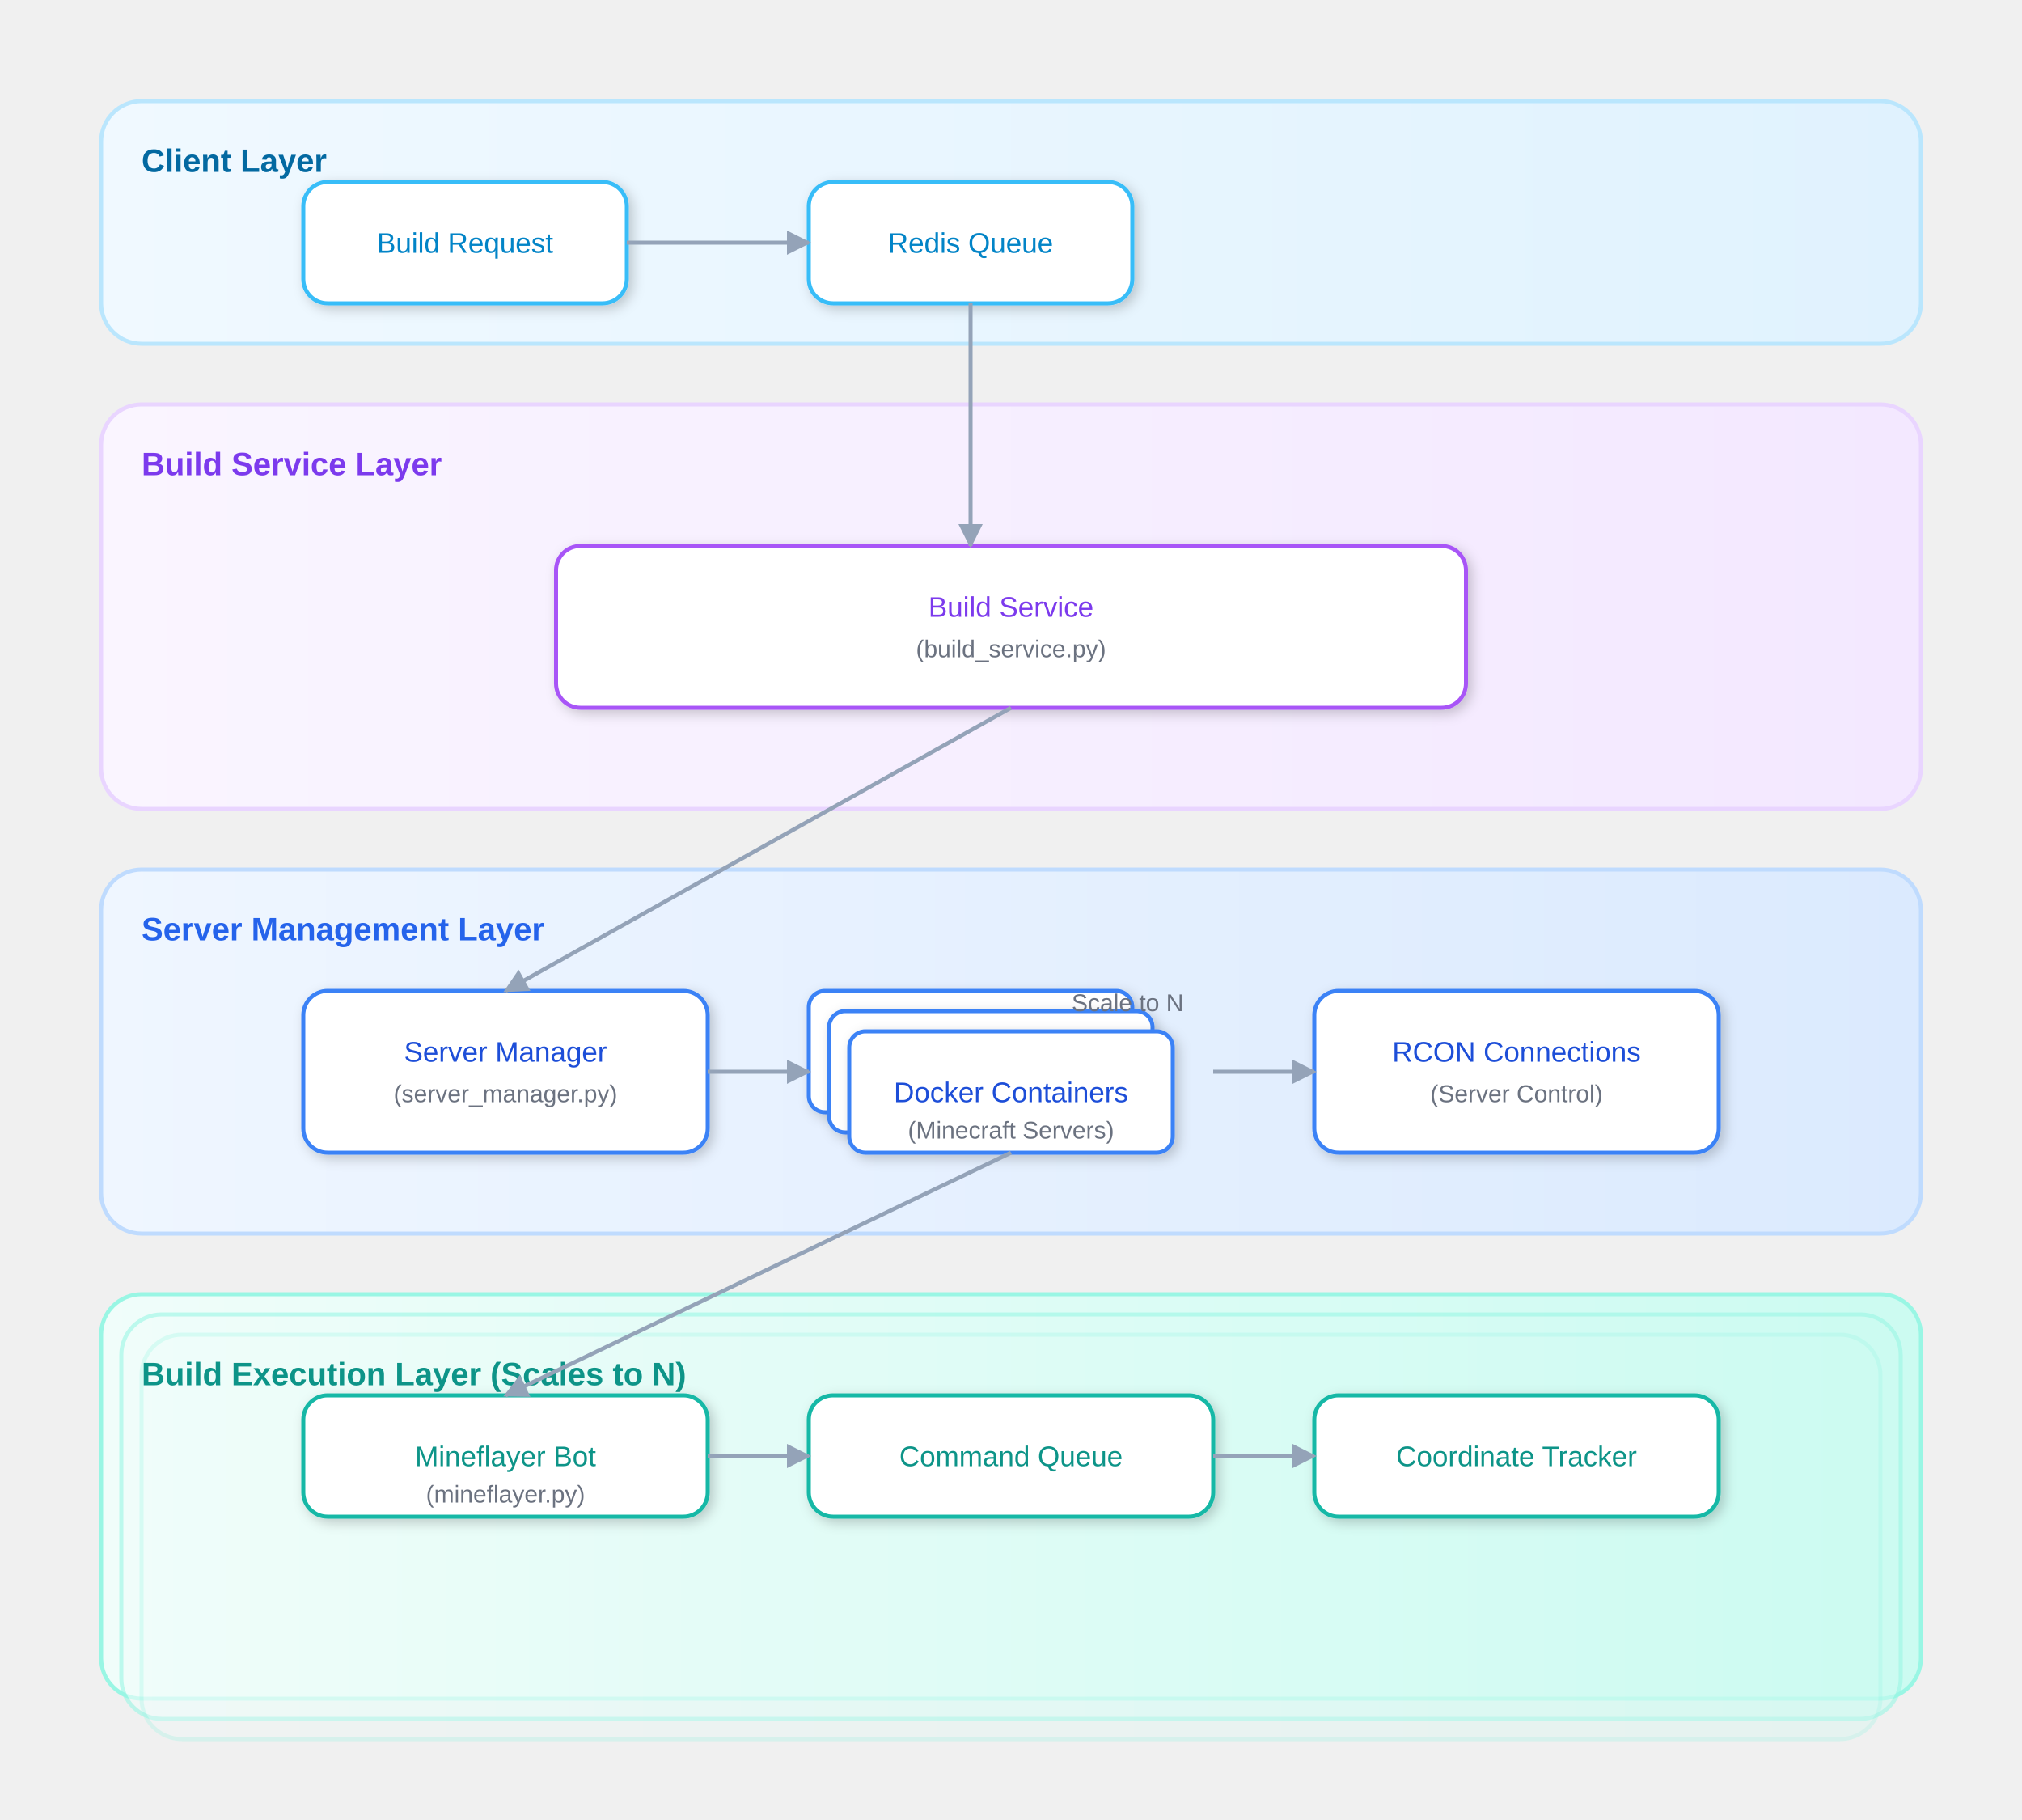
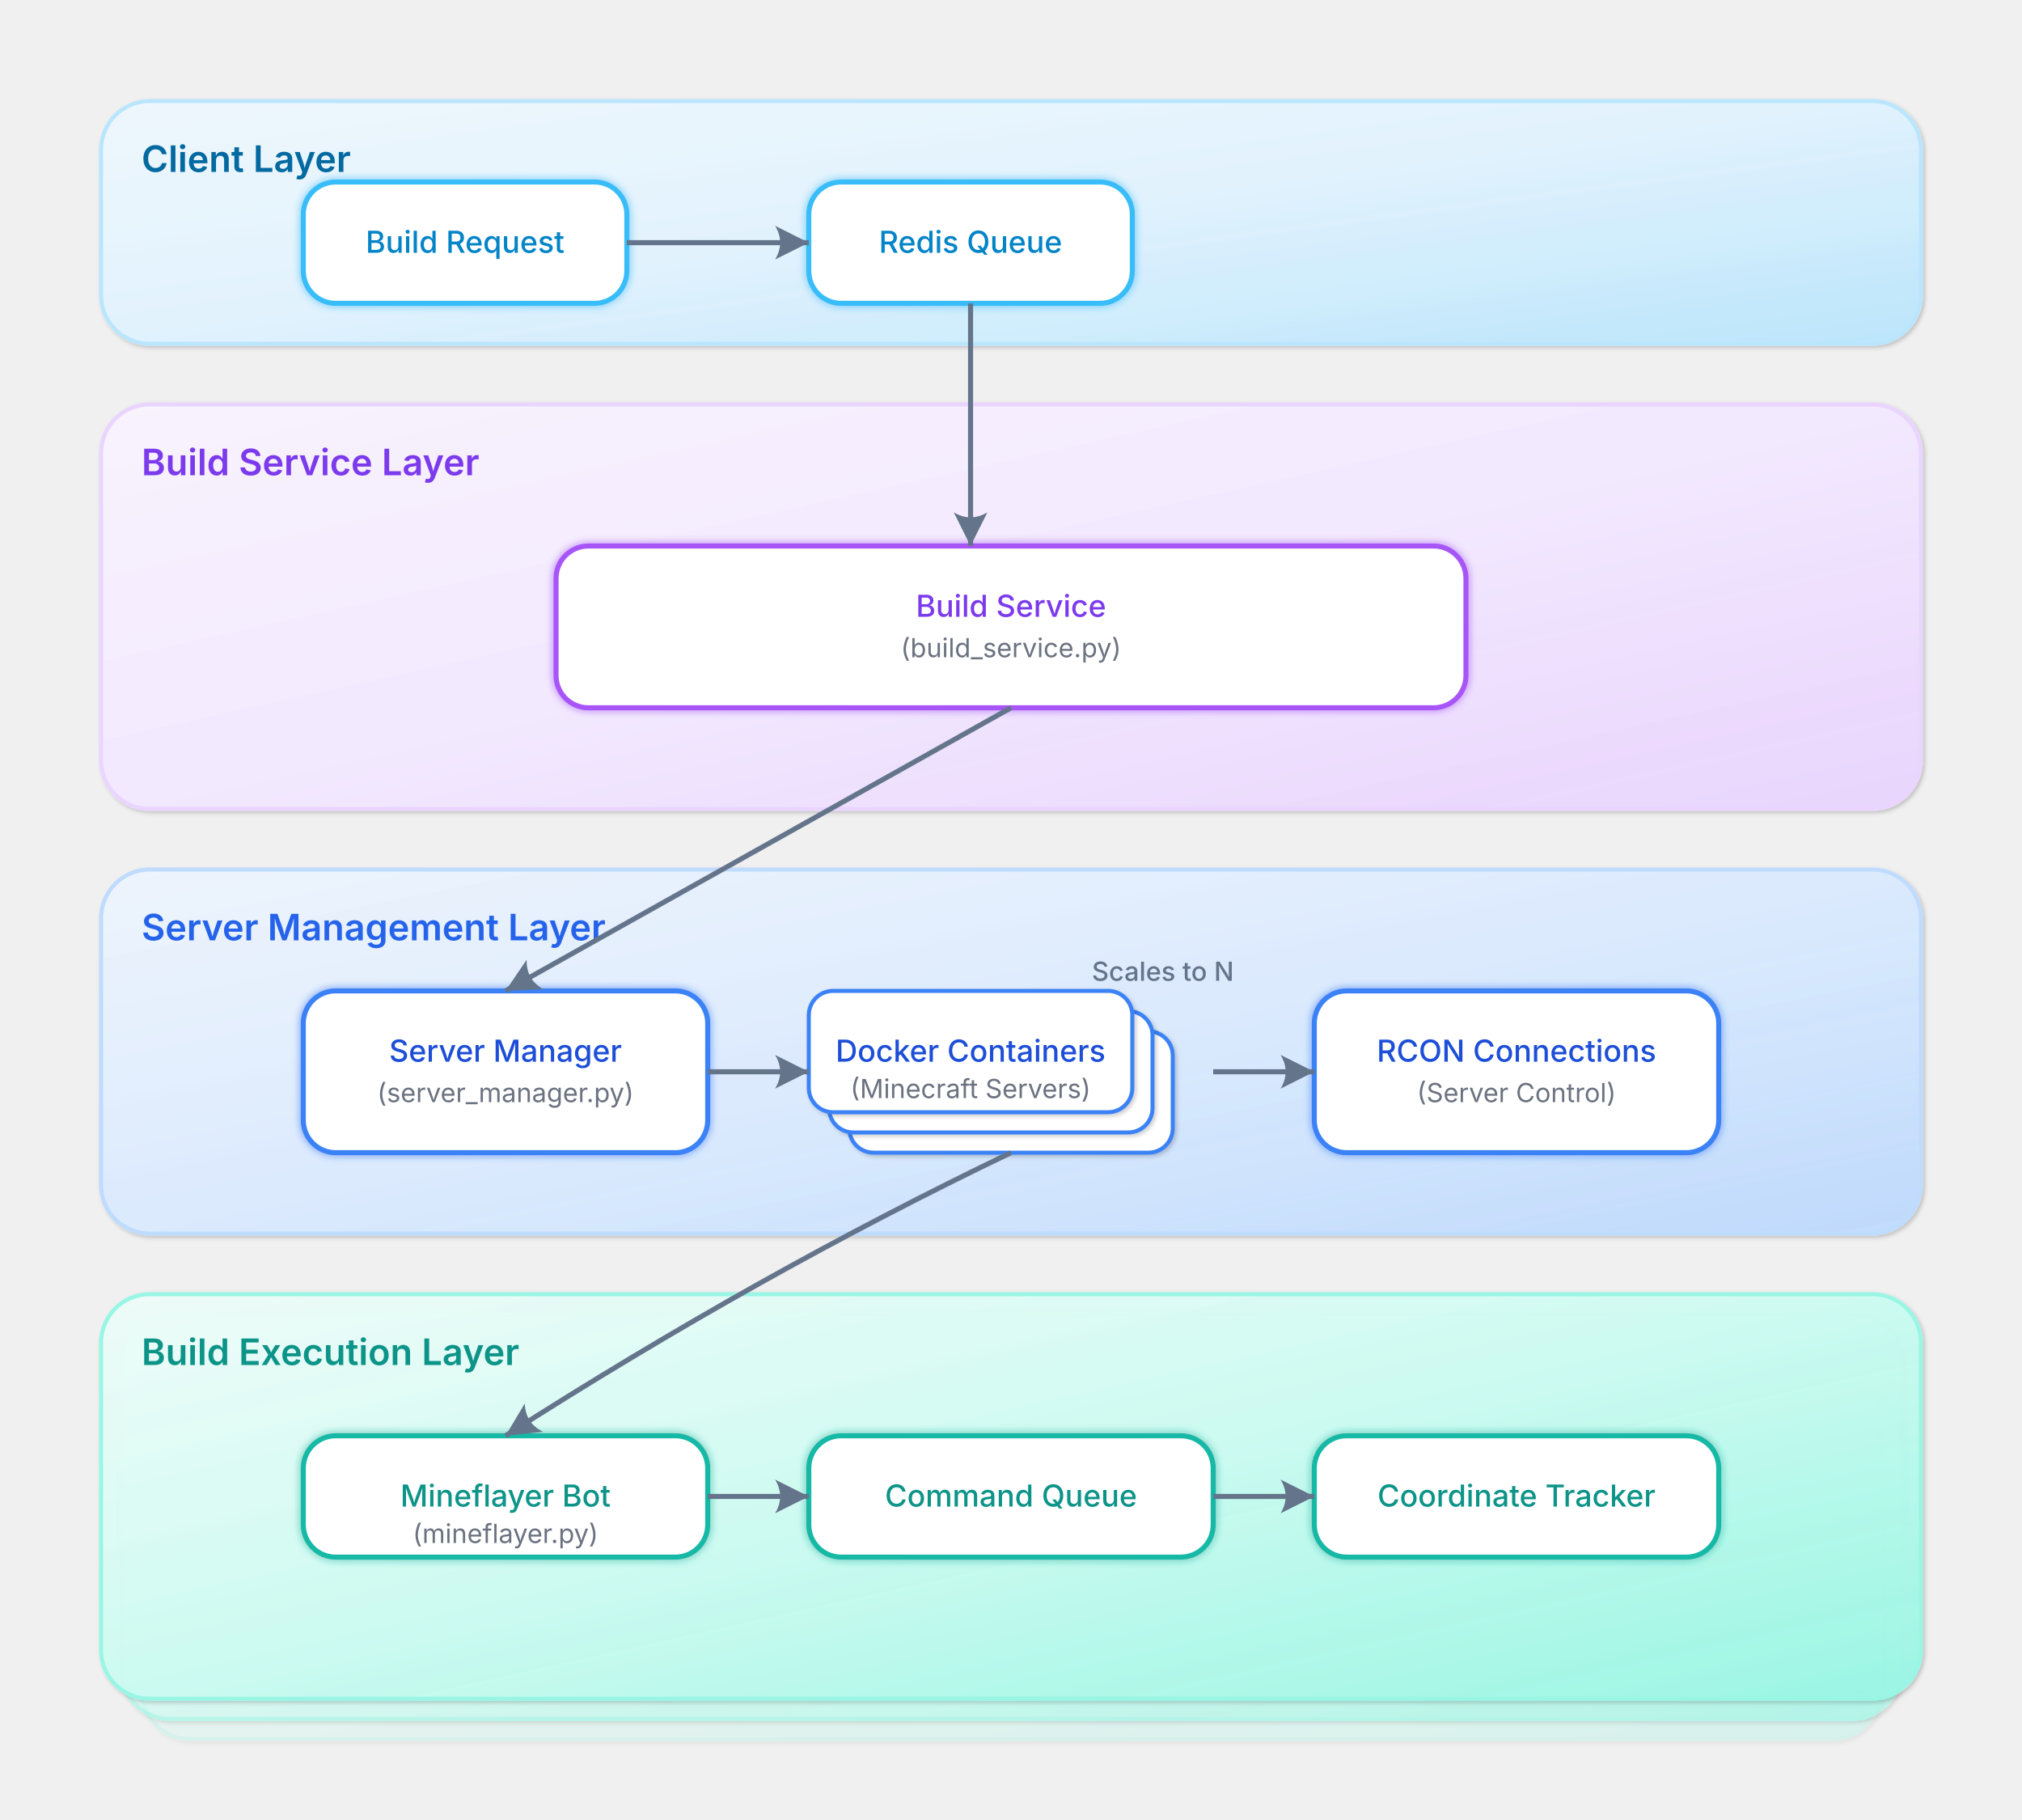
<svg xmlns="http://www.w3.org/2000/svg" viewBox="0 0 1000 900">
  <defs>
-     <linearGradient id="clientGrad" x1="0%" y1="0%" x2="100%" y2="0%">
-       <stop offset="0%" style="stop-color:#f0f9ff;stop-opacity:1" />
-       <stop offset="100%" style="stop-color:#e0f2fe;stop-opacity:1" />
+     <linearGradient id="clientGrad" x1="0%" y1="0%" x2="100%" y2="100%">
+       <stop offset="0%" style="stop-color:#f0f9ff;stop-opacity:0.95" />
+       <stop offset="50%" style="stop-color:#e0f2fe;stop-opacity:0.97" />
+       <stop offset="100%" style="stop-color:#bae6fd;stop-opacity:0.95" />
    </linearGradient>
-     <linearGradient id="serviceGrad" x1="0%" y1="0%" x2="100%" y2="0%">
-       <stop offset="0%" style="stop-color:#faf5ff;stop-opacity:1" />
-       <stop offset="100%" style="stop-color:#f3e8ff;stop-opacity:1" />
+     <linearGradient id="serviceGrad" x1="0%" y1="0%" x2="100%" y2="100%">
+       <stop offset="0%" style="stop-color:#faf5ff;stop-opacity:0.95" />
+       <stop offset="50%" style="stop-color:#f3e8ff;stop-opacity:0.97" />
+       <stop offset="100%" style="stop-color:#e9d5ff;stop-opacity:0.95" />
    </linearGradient>
-     <linearGradient id="serverGrad" x1="0%" y1="0%" x2="100%" y2="0%">
-       <stop offset="0%" style="stop-color:#eff6ff;stop-opacity:1" />
-       <stop offset="100%" style="stop-color:#dbeafe;stop-opacity:1" />
+     <linearGradient id="serverGrad" x1="0%" y1="0%" x2="100%" y2="100%">
+       <stop offset="0%" style="stop-color:#eff6ff;stop-opacity:0.95" />
+       <stop offset="50%" style="stop-color:#dbeafe;stop-opacity:0.97" />
+       <stop offset="100%" style="stop-color:#bfdbfe;stop-opacity:0.95" />
    </linearGradient>
-     <linearGradient id="execGrad" x1="0%" y1="0%" x2="100%" y2="0%">
-       <stop offset="0%" style="stop-color:#f0fdfa;stop-opacity:1" />
-       <stop offset="100%" style="stop-color:#ccfbf1;stop-opacity:1" />
+     <linearGradient id="execGrad" x1="0%" y1="0%" x2="100%" y2="100%">
+       <stop offset="0%" style="stop-color:#f0fdfa;stop-opacity:0.95" />
+       <stop offset="50%" style="stop-color:#ccfbf1;stop-opacity:0.97" />
+       <stop offset="100%" style="stop-color:#99f6e4;stop-opacity:0.95" />
    </linearGradient>
    <filter id="shadow" x="-20%" y="-20%" width="140%" height="140%">
-       <feDropShadow dx="2" dy="2" stdDeviation="3" flood-opacity="0.2" />
+       <feDropShadow dx="2" dy="2" stdDeviation="4" flood-opacity="0.15" />
+       <feDropShadow dx="1" dy="1" stdDeviation="1" flood-opacity="0.2" />
    </filter>
-     <marker id="arrow" viewBox="0 0 10 10" refX="9" refY="5" markerWidth="6" markerHeight="6" orient="auto">
-       <path d="M 0 0 L 10 5 L 0 10 z" fill="#94a3b8" />
+     <marker id="arrow" viewBox="0 0 12 12" refX="10" refY="6" markerWidth="8" markerHeight="8" orient="auto">
+       <path d="M 0 1 L 10 6 L 0 11 Q 3 6 0 1" fill="#64748b" />
    </marker>
+     <filter id="glow">
+       <feGaussianBlur stdDeviation="2" result="coloredBlur" />
+       <feMerge>
+         <feMergeNode in="coloredBlur" />
+         <feMergeNode in="SourceGraphic" />
+       </feMerge>
+     </filter>
  </defs>
-   <rect x="50" y="50" width="900" height="120" rx="20" fill="url(#clientGrad)" stroke="#bae6fd" stroke-width="2" />
-   <text x="70" y="85" font-family="Arial" font-size="16" font-weight="bold" fill="#0369a1">Client Layer</text>
-   <rect x="50" y="200" width="900" height="200" rx="20" fill="url(#serviceGrad)" stroke="#e9d5ff" stroke-width="2" />
-   <text x="70" y="235" font-family="Arial" font-size="16" font-weight="bold" fill="#7c3aed">Build Service Layer</text>
-   <rect x="50" y="430" width="900" height="180" rx="20" fill="url(#serverGrad)" stroke="#bfdbfe" stroke-width="2" />
-   <text x="70" y="465" font-family="Arial" font-size="16" font-weight="bold" fill="#2563eb">Server Management Layer</text>
+   <rect x="50" y="50" width="900" height="120" rx="24" fill="url(#clientGrad)" stroke="#bae6fd" stroke-width="2" filter="url(#shadow)" />
+   <text x="70" y="85" font-family="Inter, Arial" font-size="18" font-weight="600" fill="#0369a1">Client Layer</text>
+   <rect x="50" y="200" width="900" height="200" rx="24" fill="url(#serviceGrad)" stroke="#e9d5ff" stroke-width="2" filter="url(#shadow)" />
+   <text x="70" y="235" font-family="Inter, Arial" font-size="18" font-weight="600" fill="#7c3aed">Build Service Layer</text>
+   <rect x="50" y="430" width="900" height="180" rx="24" fill="url(#serverGrad)" stroke="#bfdbfe" stroke-width="2" filter="url(#shadow)" />
+   <text x="70" y="465" font-family="Inter, Arial" font-size="18" font-weight="600" fill="#2563eb">Server Management Layer</text>
  <g transform="translate(0, 640)">
-     <rect x="50" y="0" width="900" height="200" rx="20" fill="url(#execGrad)" stroke="#99f6e4" stroke-width="2" />
-     <rect x="60" y="10" width="880" height="200" rx="20" fill="url(#execGrad)" stroke="#99f6e4" stroke-width="2" opacity="0.6" />
-     <rect x="70" y="20" width="860" height="200" rx="20" fill="url(#execGrad)" stroke="#99f6e4" stroke-width="2" opacity="0.3" />
-     <text x="70" y="45" font-family="Arial" font-size="16" font-weight="bold" fill="#0d9488">Build Execution Layer (Scales to N)</text>
+     <rect x="70" y="20" width="860" height="200" rx="24" fill="url(#execGrad)" stroke="#99f6e4" stroke-width="2" opacity="0.3" filter="url(#shadow)" />
+     <rect x="60" y="10" width="880" height="200" rx="24" fill="url(#execGrad)" stroke="#99f6e4" stroke-width="2" opacity="0.6" filter="url(#shadow)" />
+     <rect x="50" y="0" width="900" height="200" rx="24" fill="url(#execGrad)" stroke="#99f6e4" stroke-width="2" filter="url(#shadow)" />
+     <text x="70" y="35" font-family="Inter, Arial" font-size="18" font-weight="600" fill="#0d9488">Build Execution Layer</text>
  </g>
-   <rect x="150" y="90" width="160" height="60" rx="12" fill="#ffffff" stroke="#38bdf8" stroke-width="2" filter="url(#shadow)" />
-   <text x="230" y="125" font-family="Arial" font-size="14" text-anchor="middle" fill="#0284c7">Build Request</text>
-   <rect x="400" y="90" width="160" height="60" rx="12" fill="#ffffff" stroke="#38bdf8" stroke-width="2" filter="url(#shadow)" />
-   <text x="480" y="125" font-family="Arial" font-size="14" text-anchor="middle" fill="#0284c7">Redis Queue</text>
-   <rect x="275" y="270" width="450" height="80" rx="12" fill="#ffffff" stroke="#a855f7" stroke-width="2" filter="url(#shadow)" />
-   <text x="500" y="305" font-family="Arial" font-size="14" text-anchor="middle" fill="#7c3aed">Build Service</text>
-   <text x="500" y="325" font-family="Arial" font-size="12" text-anchor="middle" fill="#6b7280">(build_service.py)</text>
-   <rect x="150" y="490" width="200" height="80" rx="12" fill="#ffffff" stroke="#3b82f6" stroke-width="2" filter="url(#shadow)" />
-   <text x="250" y="525" font-family="Arial" font-size="14" text-anchor="middle" fill="#1d4ed8">Server Manager</text>
-   <text x="250" y="545" font-family="Arial" font-size="12" text-anchor="middle" fill="#6b7280">(server_manager.py)</text>
+   <rect x="150" y="90" width="160" height="60" rx="16" fill="#ffffff" stroke="#38bdf8" stroke-width="2.5" filter="url(#glow)" />
+   <text x="230" y="125" font-family="Inter, Arial" font-size="15" font-weight="500" text-anchor="middle" fill="#0284c7">Build Request</text>
+   <rect x="400" y="90" width="160" height="60" rx="16" fill="#ffffff" stroke="#38bdf8" stroke-width="2.5" filter="url(#glow)" />
+   <text x="480" y="125" font-family="Inter, Arial" font-size="15" font-weight="500" text-anchor="middle" fill="#0284c7">Redis Queue</text>
+   <rect x="275" y="270" width="450" height="80" rx="16" fill="#ffffff" stroke="#a855f7" stroke-width="2.5" filter="url(#glow)" />
+   <text x="500" y="305" font-family="Inter, Arial" font-size="15" font-weight="500" text-anchor="middle" fill="#7c3aed">Build Service</text>
+   <text x="500" y="325" font-family="Inter, Arial" font-size="13" text-anchor="middle" fill="#6b7280">(build_service.py)</text>
+   <rect x="150" y="490" width="200" height="80" rx="16" fill="#ffffff" stroke="#3b82f6" stroke-width="2.5" filter="url(#glow)" />
+   <text x="250" y="525" font-family="Inter, Arial" font-size="15" font-weight="500" text-anchor="middle" fill="#1d4ed8">Server Manager</text>
+   <text x="250" y="545" font-family="Inter, Arial" font-size="13" text-anchor="middle" fill="#6b7280">(server_manager.py)</text>
  <g transform="translate(400, 490)">
-     <rect x="0" y="0" width="160" height="60" rx="8" fill="#ffffff" stroke="#3b82f6" stroke-width="2" filter="url(#shadow)" />
-     <rect x="10" y="10" width="160" height="60" rx="8" fill="#ffffff" stroke="#3b82f6" stroke-width="2" filter="url(#shadow)" />
-     <rect x="20" y="20" width="160" height="60" rx="8" fill="#ffffff" stroke="#3b82f6" stroke-width="2" filter="url(#shadow)" />
-     <text x="100" y="55" font-family="Arial" font-size="14" text-anchor="middle" fill="#1d4ed8">Docker Containers</text>
-     <text x="100" y="73" font-family="Arial" font-size="12" text-anchor="middle" fill="#6b7280">(Minecraft Servers)</text>
+     <rect x="20" y="20" width="160" height="60" rx="12" fill="#ffffff" stroke="#3b82f6" stroke-width="2" filter="url(#shadow)" />
+     <rect x="10" y="10" width="160" height="60" rx="12" fill="#ffffff" stroke="#3b82f6" stroke-width="2" filter="url(#shadow)" />
+     <rect x="0" y="0" width="160" height="60" rx="12" fill="#ffffff" stroke="#3b82f6" stroke-width="2" filter="url(#shadow)" />
+     <text x="80" y="35" font-family="Inter, Arial" font-size="15" font-weight="500" text-anchor="middle" fill="#1d4ed8">Docker Containers</text>
+     <text x="80" y="53" font-family="Inter, Arial" font-size="13" text-anchor="middle" fill="#6b7280">(Minecraft Servers)</text>
  </g>
-   <rect x="650" y="490" width="200" height="80" rx="12" fill="#ffffff" stroke="#3b82f6" stroke-width="2" filter="url(#shadow)" />
-   <text x="750" y="525" font-family="Arial" font-size="14" text-anchor="middle" fill="#1d4ed8">RCON Connections</text>
-   <text x="750" y="545" font-family="Arial" font-size="12" text-anchor="middle" fill="#6b7280">(Server Control)</text>
+   <rect x="650" y="490" width="200" height="80" rx="16" fill="#ffffff" stroke="#3b82f6" stroke-width="2.5" filter="url(#glow)" />
+   <text x="750" y="525" font-family="Inter, Arial" font-size="15" font-weight="500" text-anchor="middle" fill="#1d4ed8">RCON Connections</text>
+   <text x="750" y="545" font-family="Inter, Arial" font-size="13" text-anchor="middle" fill="#6b7280">(Server Control)</text>
  <g transform="translate(0, 670)">
-     <rect x="150" y="20" width="200" height="60" rx="12" fill="#ffffff" stroke="#14b8a6" stroke-width="2" filter="url(#shadow)" />
-     <text x="250" y="55" font-family="Arial" font-size="14" text-anchor="middle" fill="#0d9488">Mineflayer Bot</text>
-     <text x="250" y="73" font-family="Arial" font-size="12" text-anchor="middle" fill="#6b7280">(mineflayer.py)</text>
-     <rect x="400" y="20" width="200" height="60" rx="12" fill="#ffffff" stroke="#14b8a6" stroke-width="2" filter="url(#shadow)" />
-     <text x="500" y="55" font-family="Arial" font-size="14" text-anchor="middle" fill="#0d9488">Command Queue</text>
-     <rect x="650" y="20" width="200" height="60" rx="12" fill="#ffffff" stroke="#14b8a6" stroke-width="2" filter="url(#shadow)" />
-     <text x="750" y="55" font-family="Arial" font-size="14" text-anchor="middle" fill="#0d9488">Coordinate Tracker</text>
+     <rect x="150" y="40" width="200" height="60" rx="16" fill="#ffffff" stroke="#14b8a6" stroke-width="2.5" filter="url(#glow)" />
+     <text x="250" y="75" font-family="Inter, Arial" font-size="15" font-weight="500" text-anchor="middle" fill="#0d9488">Mineflayer Bot</text>
+     <text x="250" y="93" font-family="Inter, Arial" font-size="13" text-anchor="middle" fill="#6b7280">(mineflayer.py)</text>
+     <rect x="400" y="40" width="200" height="60" rx="16" fill="#ffffff" stroke="#14b8a6" stroke-width="2.5" filter="url(#glow)" />
+     <text x="500" y="75" font-family="Inter, Arial" font-size="15" font-weight="500" text-anchor="middle" fill="#0d9488">Command Queue</text>
+     <rect x="650" y="40" width="200" height="60" rx="16" fill="#ffffff" stroke="#14b8a6" stroke-width="2.5" filter="url(#glow)" />
+     <text x="750" y="75" font-family="Inter, Arial" font-size="15" font-weight="500" text-anchor="middle" fill="#0d9488">Coordinate Tracker</text>
  </g>
-   <path d="M 310 120 L 400 120" fill="none" stroke="#94a3b8" stroke-width="2" marker-end="url(#arrow)" />
-   <path d="M 480 150 L 480 270" fill="none" stroke="#94a3b8" stroke-width="2" marker-end="url(#arrow)" />
-   <path d="M 500 350 L 250 490" fill="none" stroke="#94a3b8" stroke-width="2" marker-end="url(#arrow)" />
-   <path d="M 350 530 L 400 530" fill="none" stroke="#94a3b8" stroke-width="2" marker-end="url(#arrow)" />
-   <path d="M 600 530 L 650 530" fill="none" stroke="#94a3b8" stroke-width="2" marker-end="url(#arrow)" />
-   <path d="M 500 570 L 250 690" fill="none" stroke="#94a3b8" stroke-width="2" marker-end="url(#arrow)" />
-   <path d="M 350 720 L 400 720" fill="none" stroke="#94a3b8" stroke-width="2" marker-end="url(#arrow)" />
-   <path d="M 600 720 L 650 720" fill="none" stroke="#94a3b8" stroke-width="2" marker-end="url(#arrow)" />
-   <text x="530" y="500" font-family="Arial" font-size="12" fill="#6b7280">Scale to N</text>
+   <path d="M 310 120 Q 355 120 400 120" fill="none" stroke="#64748b" stroke-width="2.5" marker-end="url(#arrow)" />
+   <path d="M 480 150 Q 480 210 480 270" fill="none" stroke="#64748b" stroke-width="2.5" marker-end="url(#arrow)" />
+   <path d="M 500 350 Q 375 420 250 490" fill="none" stroke="#64748b" stroke-width="2.5" marker-end="url(#arrow)" />
+   <path d="M 350 530 Q 375 530 400 530" fill="none" stroke="#64748b" stroke-width="2.5" marker-end="url(#arrow)" />
+   <path d="M 600 530 Q 625 530 650 530" fill="none" stroke="#64748b" stroke-width="2.5" marker-end="url(#arrow)" />
+   <path d="M 500 570 Q 375 630 250 710" fill="none" stroke="#64748b" stroke-width="2.5" marker-end="url(#arrow)" />
+   <path d="M 350 740 Q 375 740 400 740" fill="none" stroke="#64748b" stroke-width="2.5" marker-end="url(#arrow)" />
+   <path d="M 600 740 Q 625 740 650 740" fill="none" stroke="#64748b" stroke-width="2.5" marker-end="url(#arrow)" />
+   <text x="540" y="485" font-family="Inter, Arial" font-size="13" font-weight="500" fill="#64748b">Scales to N</text>
</svg>
